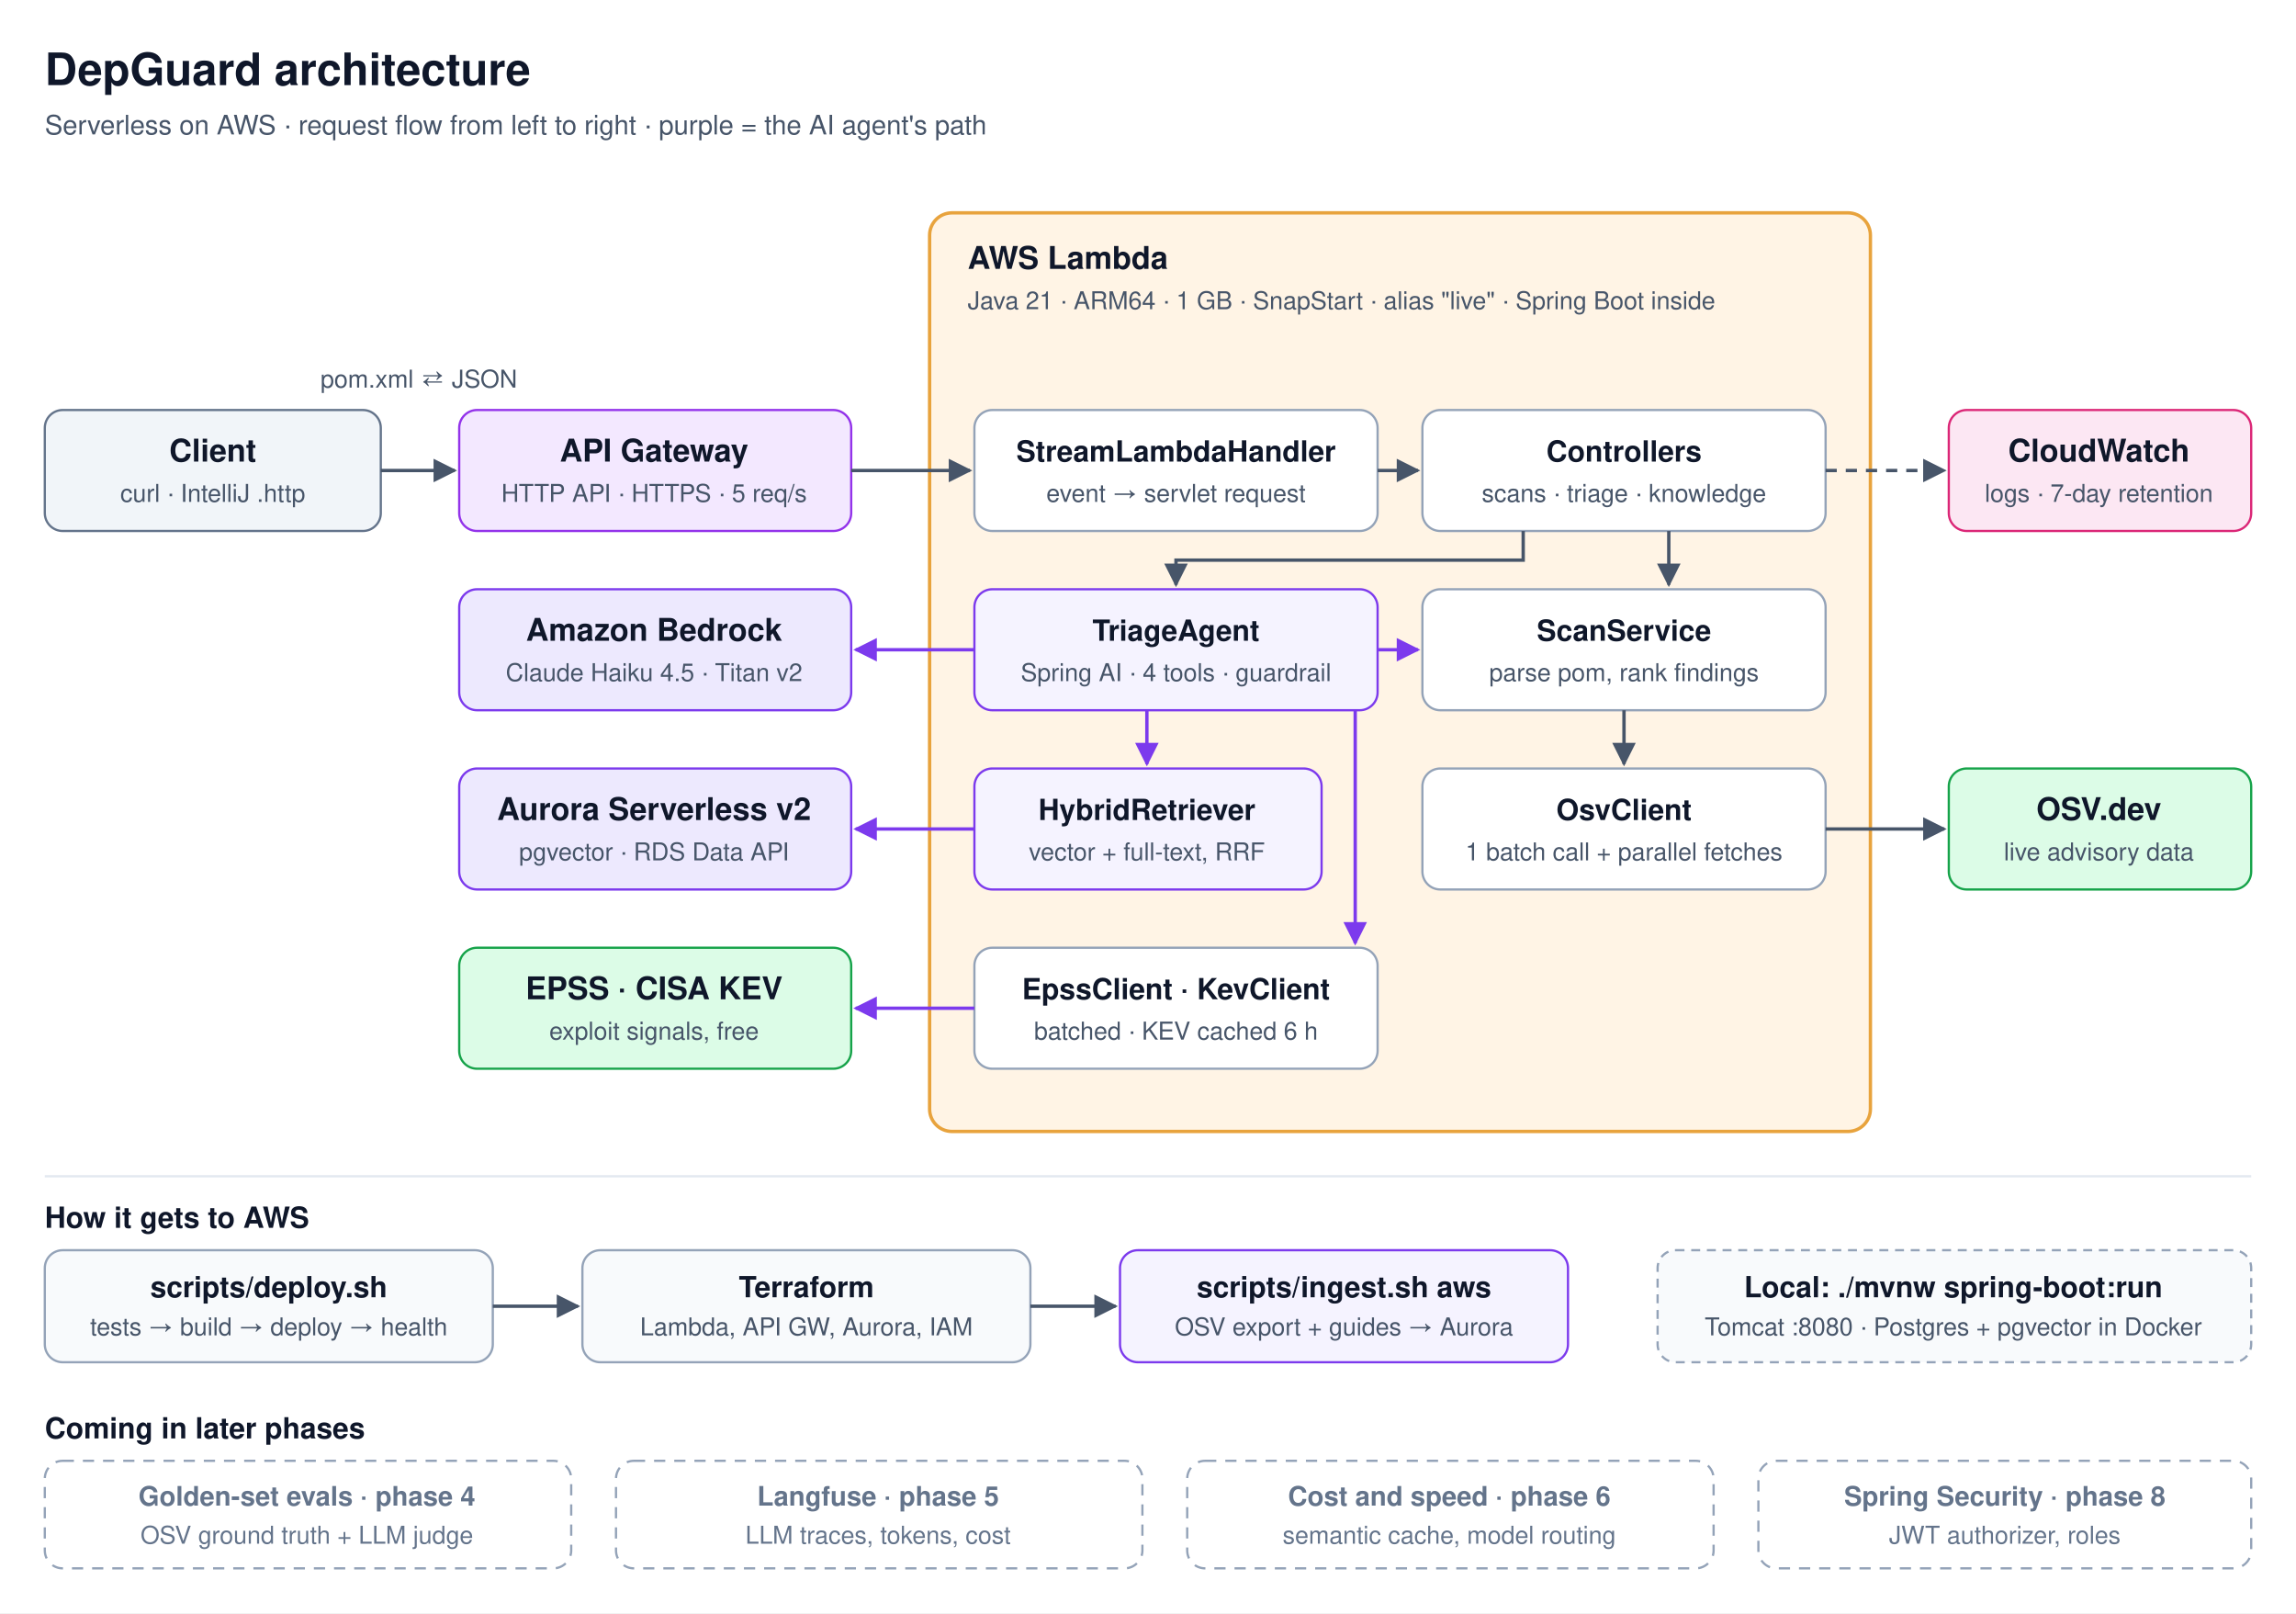
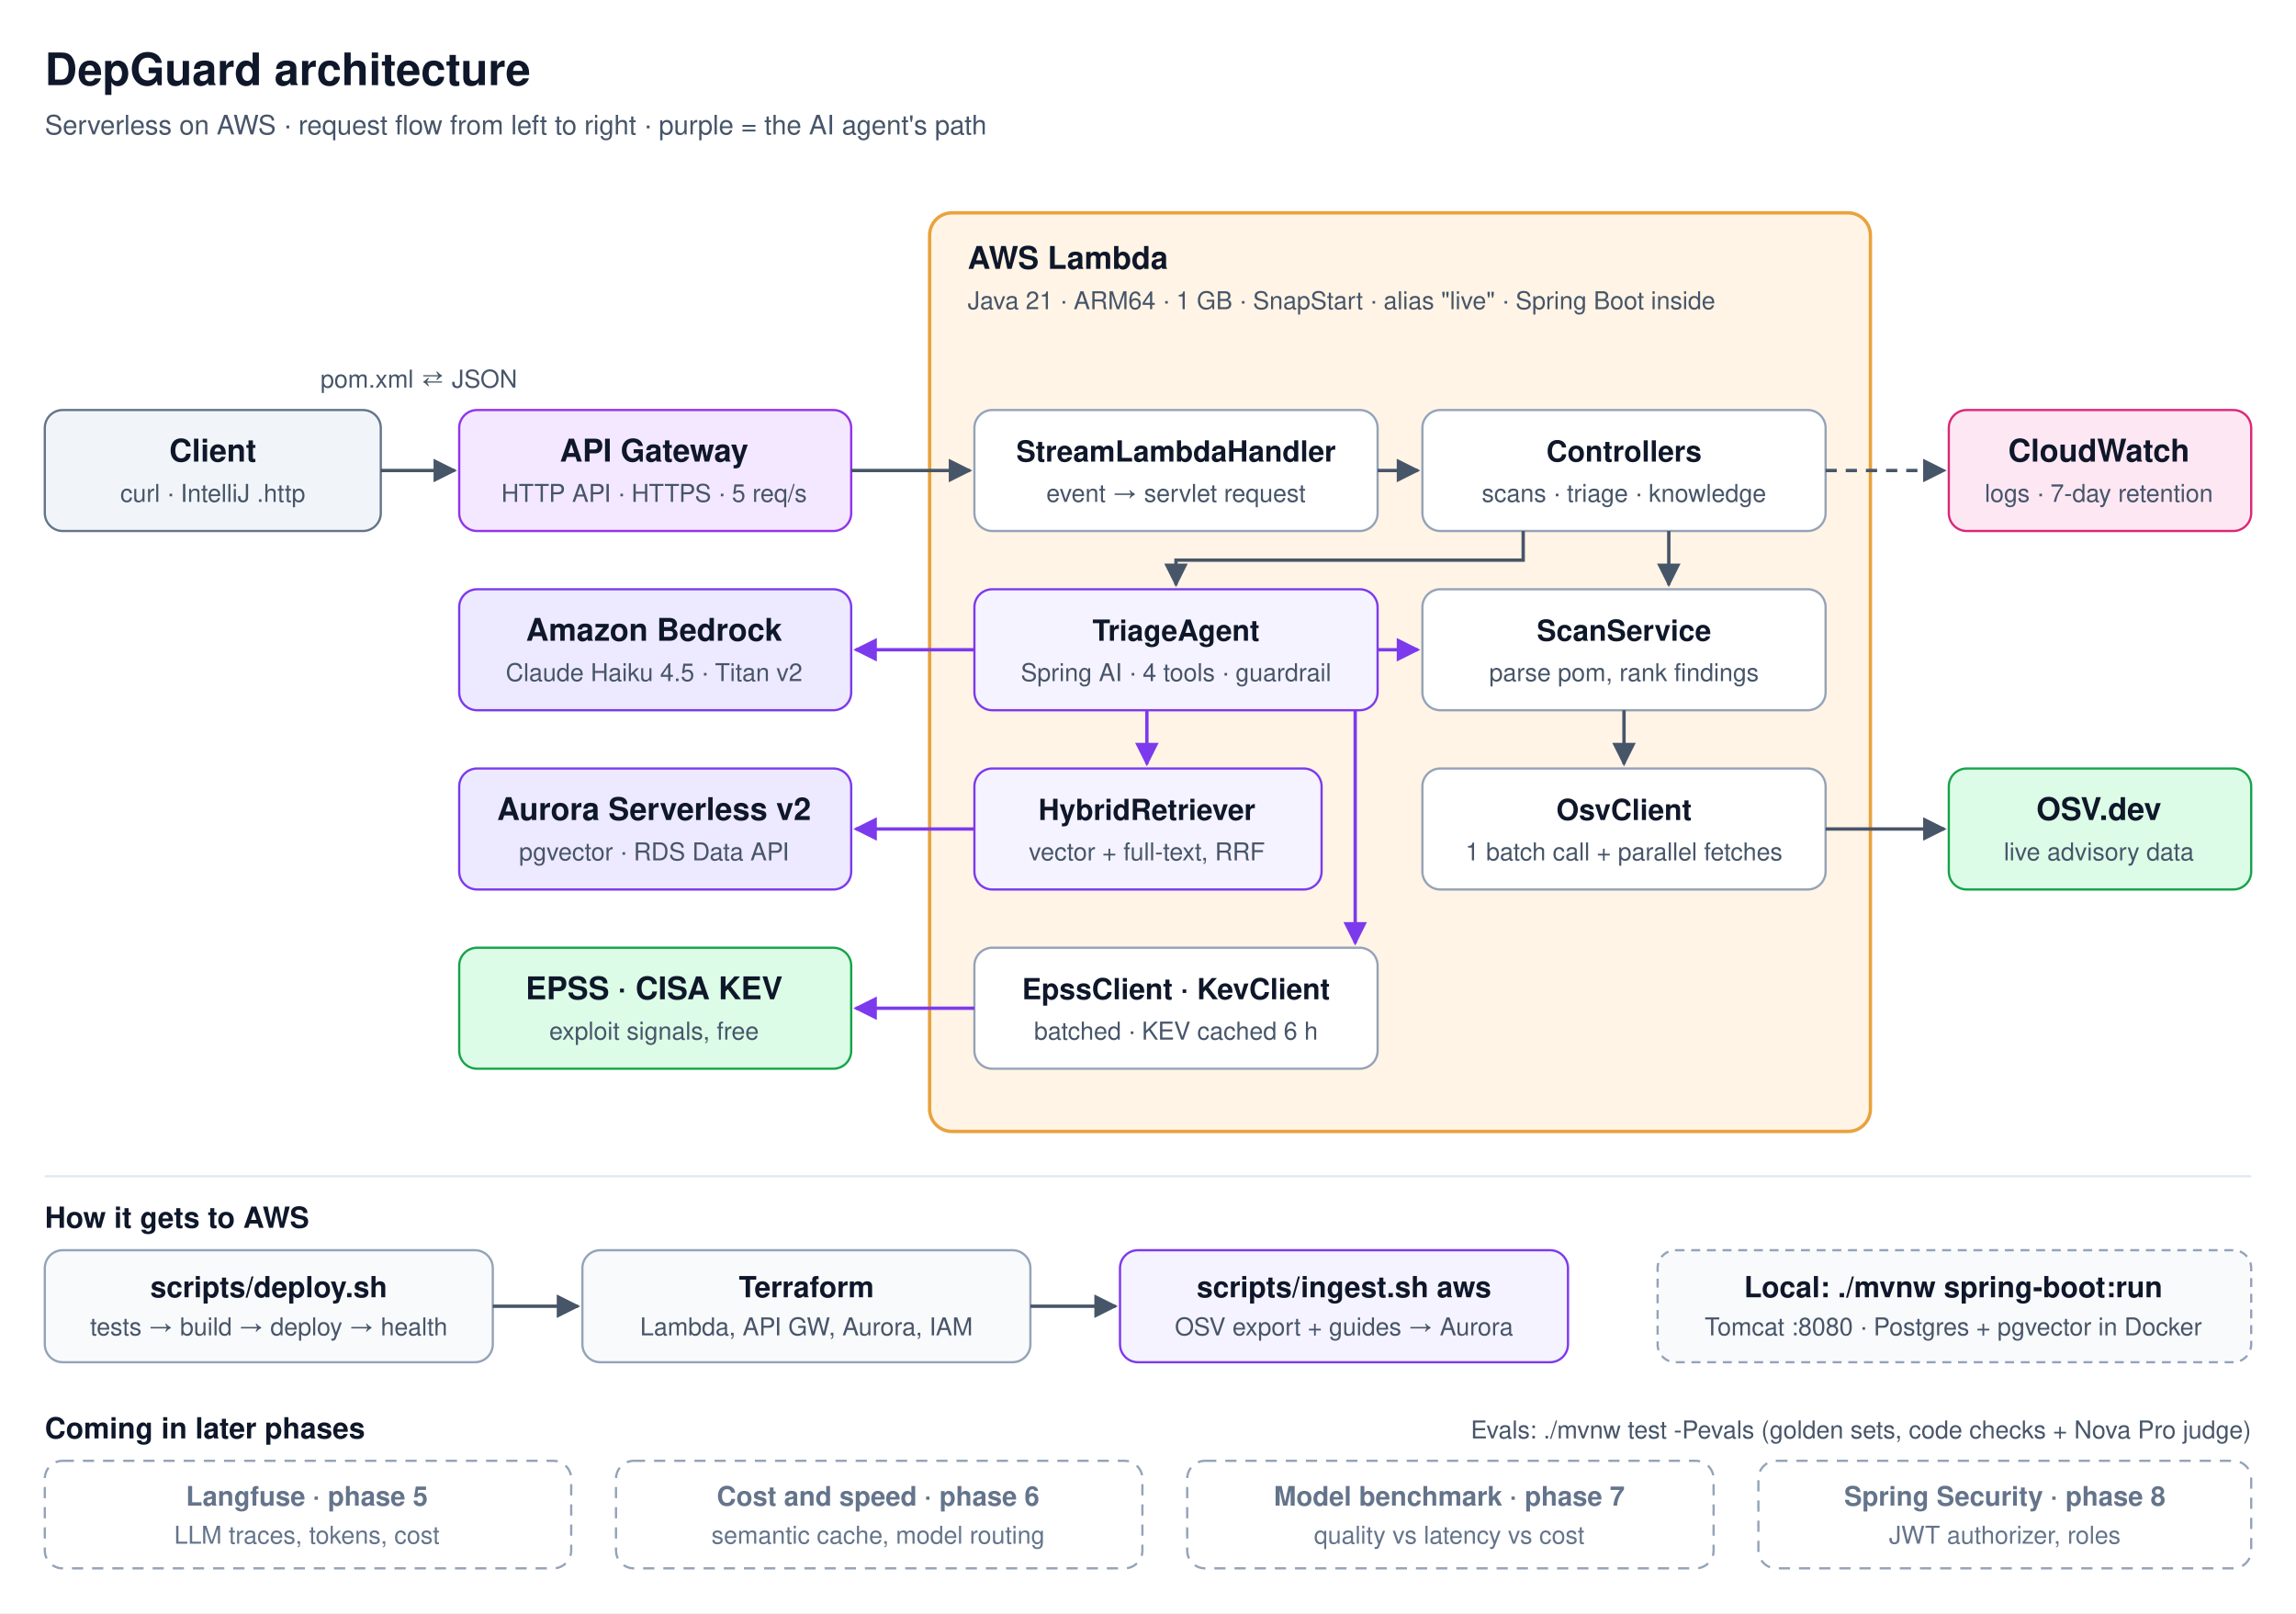
<svg xmlns="http://www.w3.org/2000/svg" viewBox="0 0 1025 720" width="1025" height="720" font-family="-apple-system, 'Segoe UI', Helvetica, Arial, sans-serif">
  <defs>
    <marker id="arrow" viewBox="0 0 10 10" refX="9" refY="5" markerWidth="7" markerHeight="7" orient="auto-start-reverse">
      <path d="M0,0 L10,5 L0,10 z" fill="#475569" />
    </marker>
    <marker id="arrow-purple" viewBox="0 0 10 10" refX="9" refY="5" markerWidth="7" markerHeight="7" orient="auto-start-reverse">
      <path d="M0,0 L10,5 L0,10 z" fill="#7c3aed" />
    </marker>
  </defs>
  <rect width="1025" height="720" fill="#ffffff" />
  <text x="20" y="38" font-size="20" font-weight="700" fill="#0f172a">DepGuard architecture</text>
  <text x="20" y="60" font-size="12" fill="#475569">Serverless on AWS · request flow from left to right · purple = the AI agent's path</text>
  <rect x="20" y="183" width="150" height="54" rx="8" fill="#f1f5f9" stroke="#64748b" />
  <text x="95" y="206" font-size="14" font-weight="700" fill="#0f172a" text-anchor="middle">Client</text>
  <text x="95" y="224" font-size="11" fill="#475569" text-anchor="middle">curl · IntelliJ .http</text>
  <rect x="205" y="183" width="175" height="54" rx="8" fill="#f3e8ff" stroke="#9333ea" />
  <text x="292" y="206" font-size="14" font-weight="700" fill="#0f172a" text-anchor="middle">API Gateway</text>
  <text x="292" y="224" font-size="11" fill="#475569" text-anchor="middle">HTTP API · HTTPS · 5 req/s</text>
  <rect x="205" y="263" width="175" height="54" rx="8" fill="#ede9fe" stroke="#7c3aed" />
  <text x="292" y="286" font-size="14" font-weight="700" fill="#0f172a" text-anchor="middle">Amazon Bedrock</text>
  <text x="292" y="304" font-size="11" fill="#475569" text-anchor="middle">Claude Haiku 4.5 · Titan v2</text>
  <rect x="205" y="343" width="175" height="54" rx="8" fill="#ede9fe" stroke="#7c3aed" />
  <text x="292" y="366" font-size="14" font-weight="700" fill="#0f172a" text-anchor="middle">Aurora Serverless v2</text>
  <text x="292" y="384" font-size="11" fill="#475569" text-anchor="middle">pgvector · RDS Data API</text>
  <rect x="205" y="423" width="175" height="54" rx="8" fill="#dcfce7" stroke="#16a34a" />
  <text x="292" y="446" font-size="14" font-weight="700" fill="#0f172a" text-anchor="middle">EPSS · CISA KEV</text>
  <text x="292" y="464" font-size="11" fill="#475569" text-anchor="middle">exploit signals, free</text>
  <rect x="415" y="95" width="420" height="410" rx="10" fill="#fff4e5" stroke="#e8a33d" stroke-width="1.5" />
  <text x="432" y="120" font-size="14" font-weight="700" fill="#0f172a">AWS Lambda</text>
  <text x="432" y="138" font-size="11" fill="#475569">Java 21 · ARM64 · 1 GB · SnapStart · alias "live" · Spring Boot inside</text>
  <rect x="435" y="183" width="180" height="54" rx="8" fill="#ffffff" stroke="#94a3b8" />
  <text x="525" y="206" font-size="13" font-weight="700" fill="#0f172a" text-anchor="middle">StreamLambdaHandler</text>
  <text x="525" y="224" font-size="11" fill="#475569" text-anchor="middle">event → servlet request</text>
  <rect x="635" y="183" width="180" height="54" rx="8" fill="#ffffff" stroke="#94a3b8" />
  <text x="725" y="206" font-size="13" font-weight="700" fill="#0f172a" text-anchor="middle">Controllers</text>
  <text x="725" y="224" font-size="11" fill="#475569" text-anchor="middle">scans · triage · knowledge</text>
  <rect x="435" y="263" width="180" height="54" rx="8" fill="#f5f3ff" stroke="#7c3aed" />
  <text x="525" y="286" font-size="13" font-weight="700" fill="#0f172a" text-anchor="middle">TriageAgent</text>
  <text x="525" y="304" font-size="11" fill="#475569" text-anchor="middle">Spring AI · 4 tools · guardrail</text>
  <rect x="635" y="263" width="180" height="54" rx="8" fill="#ffffff" stroke="#94a3b8" />
  <text x="725" y="286" font-size="13" font-weight="700" fill="#0f172a" text-anchor="middle">ScanService</text>
  <text x="725" y="304" font-size="11" fill="#475569" text-anchor="middle">parse pom, rank findings</text>
  <rect x="435" y="343" width="155" height="54" rx="8" fill="#f5f3ff" stroke="#7c3aed" />
  <text x="512" y="366" font-size="13" font-weight="700" fill="#0f172a" text-anchor="middle">HybridRetriever</text>
  <text x="512" y="384" font-size="11" fill="#475569" text-anchor="middle">vector + full-text, RRF</text>
  <rect x="635" y="343" width="180" height="54" rx="8" fill="#ffffff" stroke="#94a3b8" />
  <text x="725" y="366" font-size="13" font-weight="700" fill="#0f172a" text-anchor="middle">OsvClient</text>
  <text x="725" y="384" font-size="11" fill="#475569" text-anchor="middle">1 batch call + parallel fetches</text>
  <rect x="435" y="423" width="180" height="54" rx="8" fill="#ffffff" stroke="#94a3b8" />
  <text x="525" y="446" font-size="13" font-weight="700" fill="#0f172a" text-anchor="middle">EpssClient · KevClient</text>
  <text x="525" y="464" font-size="11" fill="#475569" text-anchor="middle">batched · KEV cached 6 h</text>
  <rect x="870" y="183" width="135" height="54" rx="8" fill="#fce7f3" stroke="#db2777" />
  <text x="937" y="206" font-size="14" font-weight="700" fill="#0f172a" text-anchor="middle">CloudWatch</text>
  <text x="937" y="224" font-size="11" fill="#475569" text-anchor="middle">logs · 7-day retention</text>
  <rect x="870" y="343" width="135" height="54" rx="8" fill="#dcfce7" stroke="#16a34a" />
  <text x="937" y="366" font-size="14" font-weight="700" fill="#0f172a" text-anchor="middle">OSV.dev</text>
  <text x="937" y="384" font-size="11" fill="#475569" text-anchor="middle">live advisory data</text>
  <g stroke="#475569" stroke-width="1.5" fill="none">
    <line x1="170" y1="210" x2="203" y2="210" marker-end="url(#arrow)" />
    <line x1="380" y1="210" x2="433" y2="210" marker-end="url(#arrow)" />
    <line x1="615" y1="210" x2="633" y2="210" marker-end="url(#arrow)" />
    <line x1="745" y1="237" x2="745" y2="261" marker-end="url(#arrow)" />
    <polyline points="680,237 680,250 525,250 525,261" marker-end="url(#arrow)" />
    <line x1="725" y1="317" x2="725" y2="341" marker-end="url(#arrow)" />
    <line x1="815" y1="370" x2="868" y2="370" marker-end="url(#arrow)" />
    <line x1="815" y1="210" x2="868" y2="210" stroke-dasharray="5 4" marker-end="url(#arrow)" />
  </g>
  <g stroke="#7c3aed" stroke-width="1.5" fill="none">
    <line x1="615" y1="290" x2="633" y2="290" marker-end="url(#arrow-purple)" />
    <line x1="512" y1="317" x2="512" y2="341" marker-end="url(#arrow-purple)" />
    <line x1="605" y1="317" x2="605" y2="421" marker-end="url(#arrow-purple)" />
    <line x1="435" y1="290" x2="382" y2="290" marker-end="url(#arrow-purple)" />
    <line x1="435" y1="370" x2="382" y2="370" marker-end="url(#arrow-purple)" />
    <line x1="435" y1="450" x2="382" y2="450" marker-end="url(#arrow-purple)" />
  </g>
  <text x="187" y="173" font-size="11" fill="#475569" text-anchor="middle">pom.xml ⇄ JSON</text>
  <line x1="20" y1="525" x2="1005" y2="525" stroke="#e2e8f0" />
  <text x="20" y="548" font-size="13" font-weight="700" fill="#0f172a">How it gets to AWS</text>
  <rect x="20" y="558" width="200" height="50" rx="8" fill="#f8fafc" stroke="#94a3b8" />
  <text x="120" y="579" font-size="13" font-weight="700" fill="#0f172a" text-anchor="middle">scripts/deploy.sh</text>
  <text x="120" y="596" font-size="11" fill="#475569" text-anchor="middle">tests → build → deploy → health</text>
  <rect x="260" y="558" width="200" height="50" rx="8" fill="#f8fafc" stroke="#94a3b8" />
  <text x="360" y="579" font-size="13" font-weight="700" fill="#0f172a" text-anchor="middle">Terraform</text>
  <text x="360" y="596" font-size="11" fill="#475569" text-anchor="middle">Lambda, API GW, Aurora, IAM</text>
  <rect x="500" y="558" width="200" height="50" rx="8" fill="#f5f3ff" stroke="#7c3aed" />
  <text x="600" y="579" font-size="13" font-weight="700" fill="#0f172a" text-anchor="middle">scripts/ingest.sh aws</text>
  <text x="600" y="596" font-size="11" fill="#475569" text-anchor="middle">OSV export + guides → Aurora</text>
  <g stroke="#475569" stroke-width="1.5" fill="none">
    <line x1="220" y1="583" x2="258" y2="583" marker-end="url(#arrow)" />
    <line x1="460" y1="583" x2="498" y2="583" marker-end="url(#arrow)" />
  </g>
  <rect x="740" y="558" width="265" height="50" rx="8" fill="#f8fafc" stroke="#94a3b8" stroke-dasharray="4 3" />
  <text x="872" y="579" font-size="13" font-weight="700" fill="#0f172a" text-anchor="middle">Local: ./mvnw spring-boot:run</text>
  <text x="872" y="596" font-size="11" fill="#475569" text-anchor="middle">Tomcat :8080 · Postgres + pgvector in Docker</text>
  <text x="20" y="642" font-size="13" font-weight="700" fill="#0f172a">Coming in later phases</text>
+   <text x="1005" y="642" font-size="11" fill="#475569" text-anchor="end">Evals: ./mvnw test -Pevals (golden sets, code checks + Nova Pro judge)</text>
  <g fill="#ffffff" stroke="#94a3b8" stroke-dasharray="5 4">
    <rect x="20" y="652" width="235" height="48" rx="8" />
    <rect x="275" y="652" width="235" height="48" rx="8" />
    <rect x="530" y="652" width="235" height="48" rx="8" />
    <rect x="785" y="652" width="220" height="48" rx="8" />
  </g>
  <g font-size="12" fill="#64748b" text-anchor="middle">
-     <text x="137" y="672" font-weight="700">Golden-set evals · phase 4</text>
-     <text x="137" y="689" font-size="11">OSV ground truth + LLM judge</text>
-     <text x="392" y="672" font-weight="700">Langfuse · phase 5</text>
-     <text x="392" y="689" font-size="11">LLM traces, tokens, cost</text>
-     <text x="647" y="672" font-weight="700">Cost and speed · phase 6</text>
-     <text x="647" y="689" font-size="11">semantic cache, model routing</text>
+     <text x="137" y="672" font-weight="700">Langfuse · phase 5</text>
+     <text x="137" y="689" font-size="11">LLM traces, tokens, cost</text>
+     <text x="392" y="672" font-weight="700">Cost and speed · phase 6</text>
+     <text x="392" y="689" font-size="11">semantic cache, model routing</text>
+     <text x="647" y="672" font-weight="700">Model benchmark · phase 7</text>
+     <text x="647" y="689" font-size="11">quality vs latency vs cost</text>
    <text x="895" y="672" font-weight="700">Spring Security · phase 8</text>
    <text x="895" y="689" font-size="11">JWT authorizer, roles</text>
  </g>
</svg>
